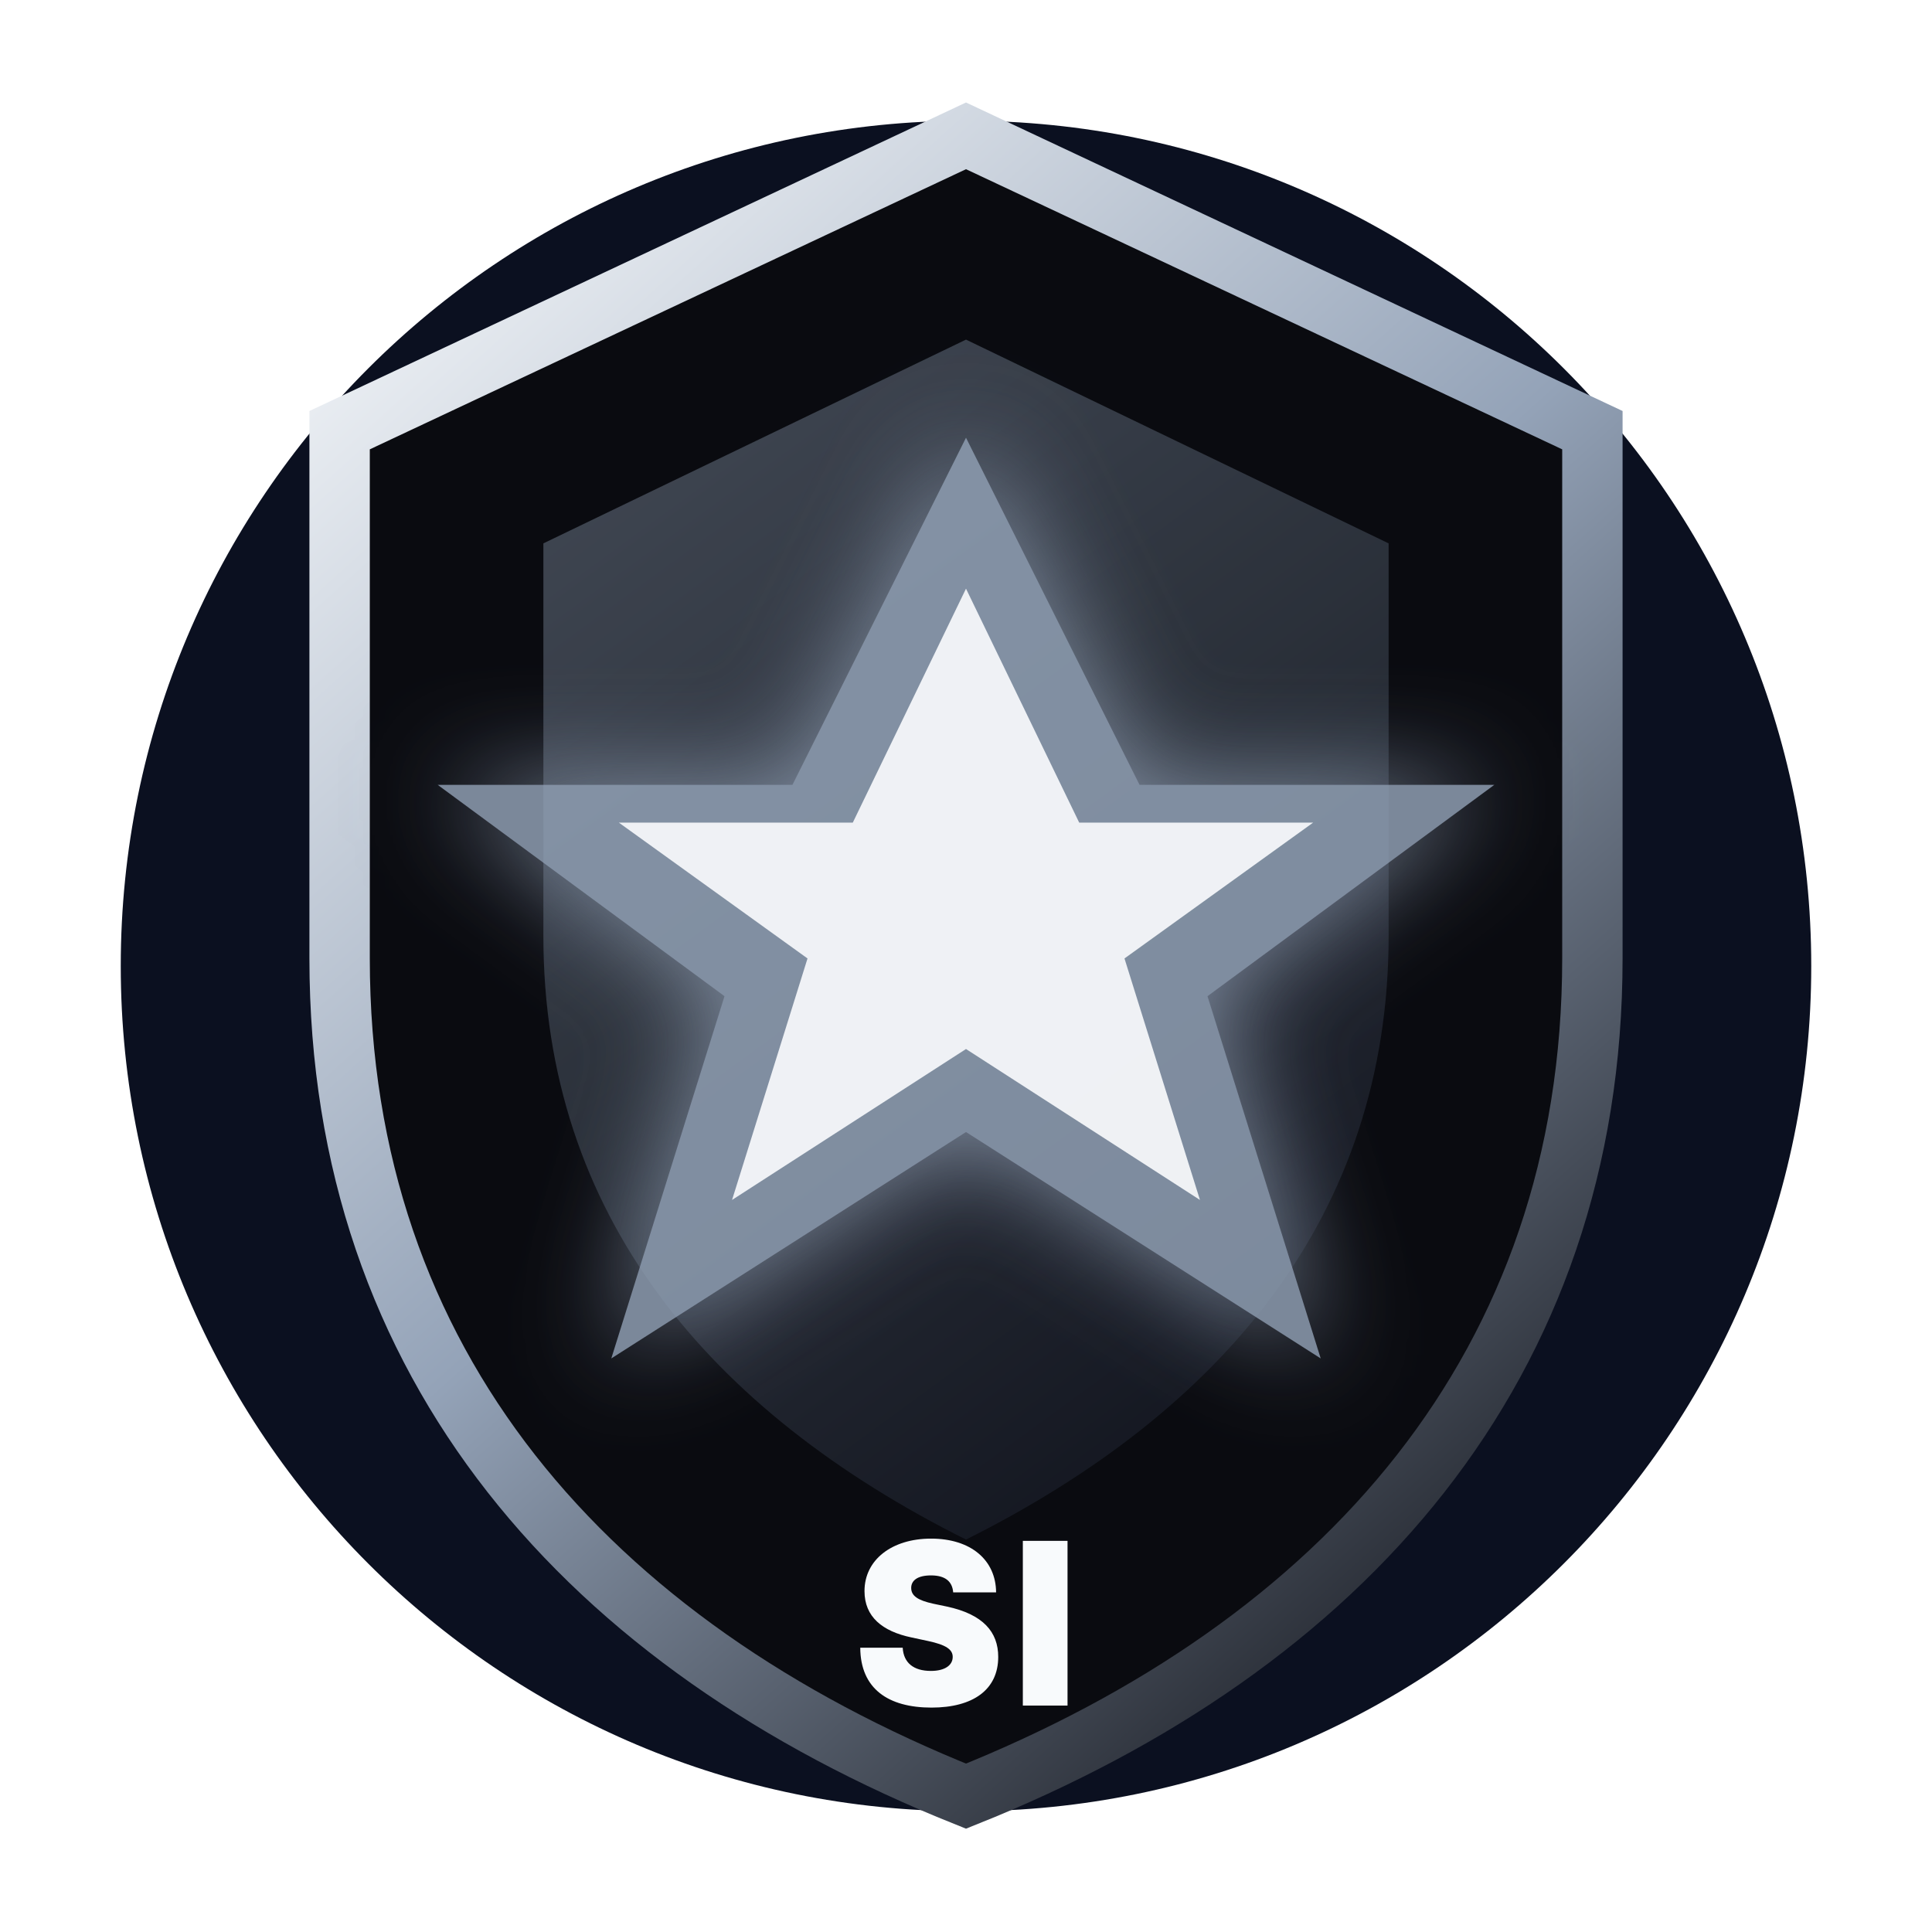
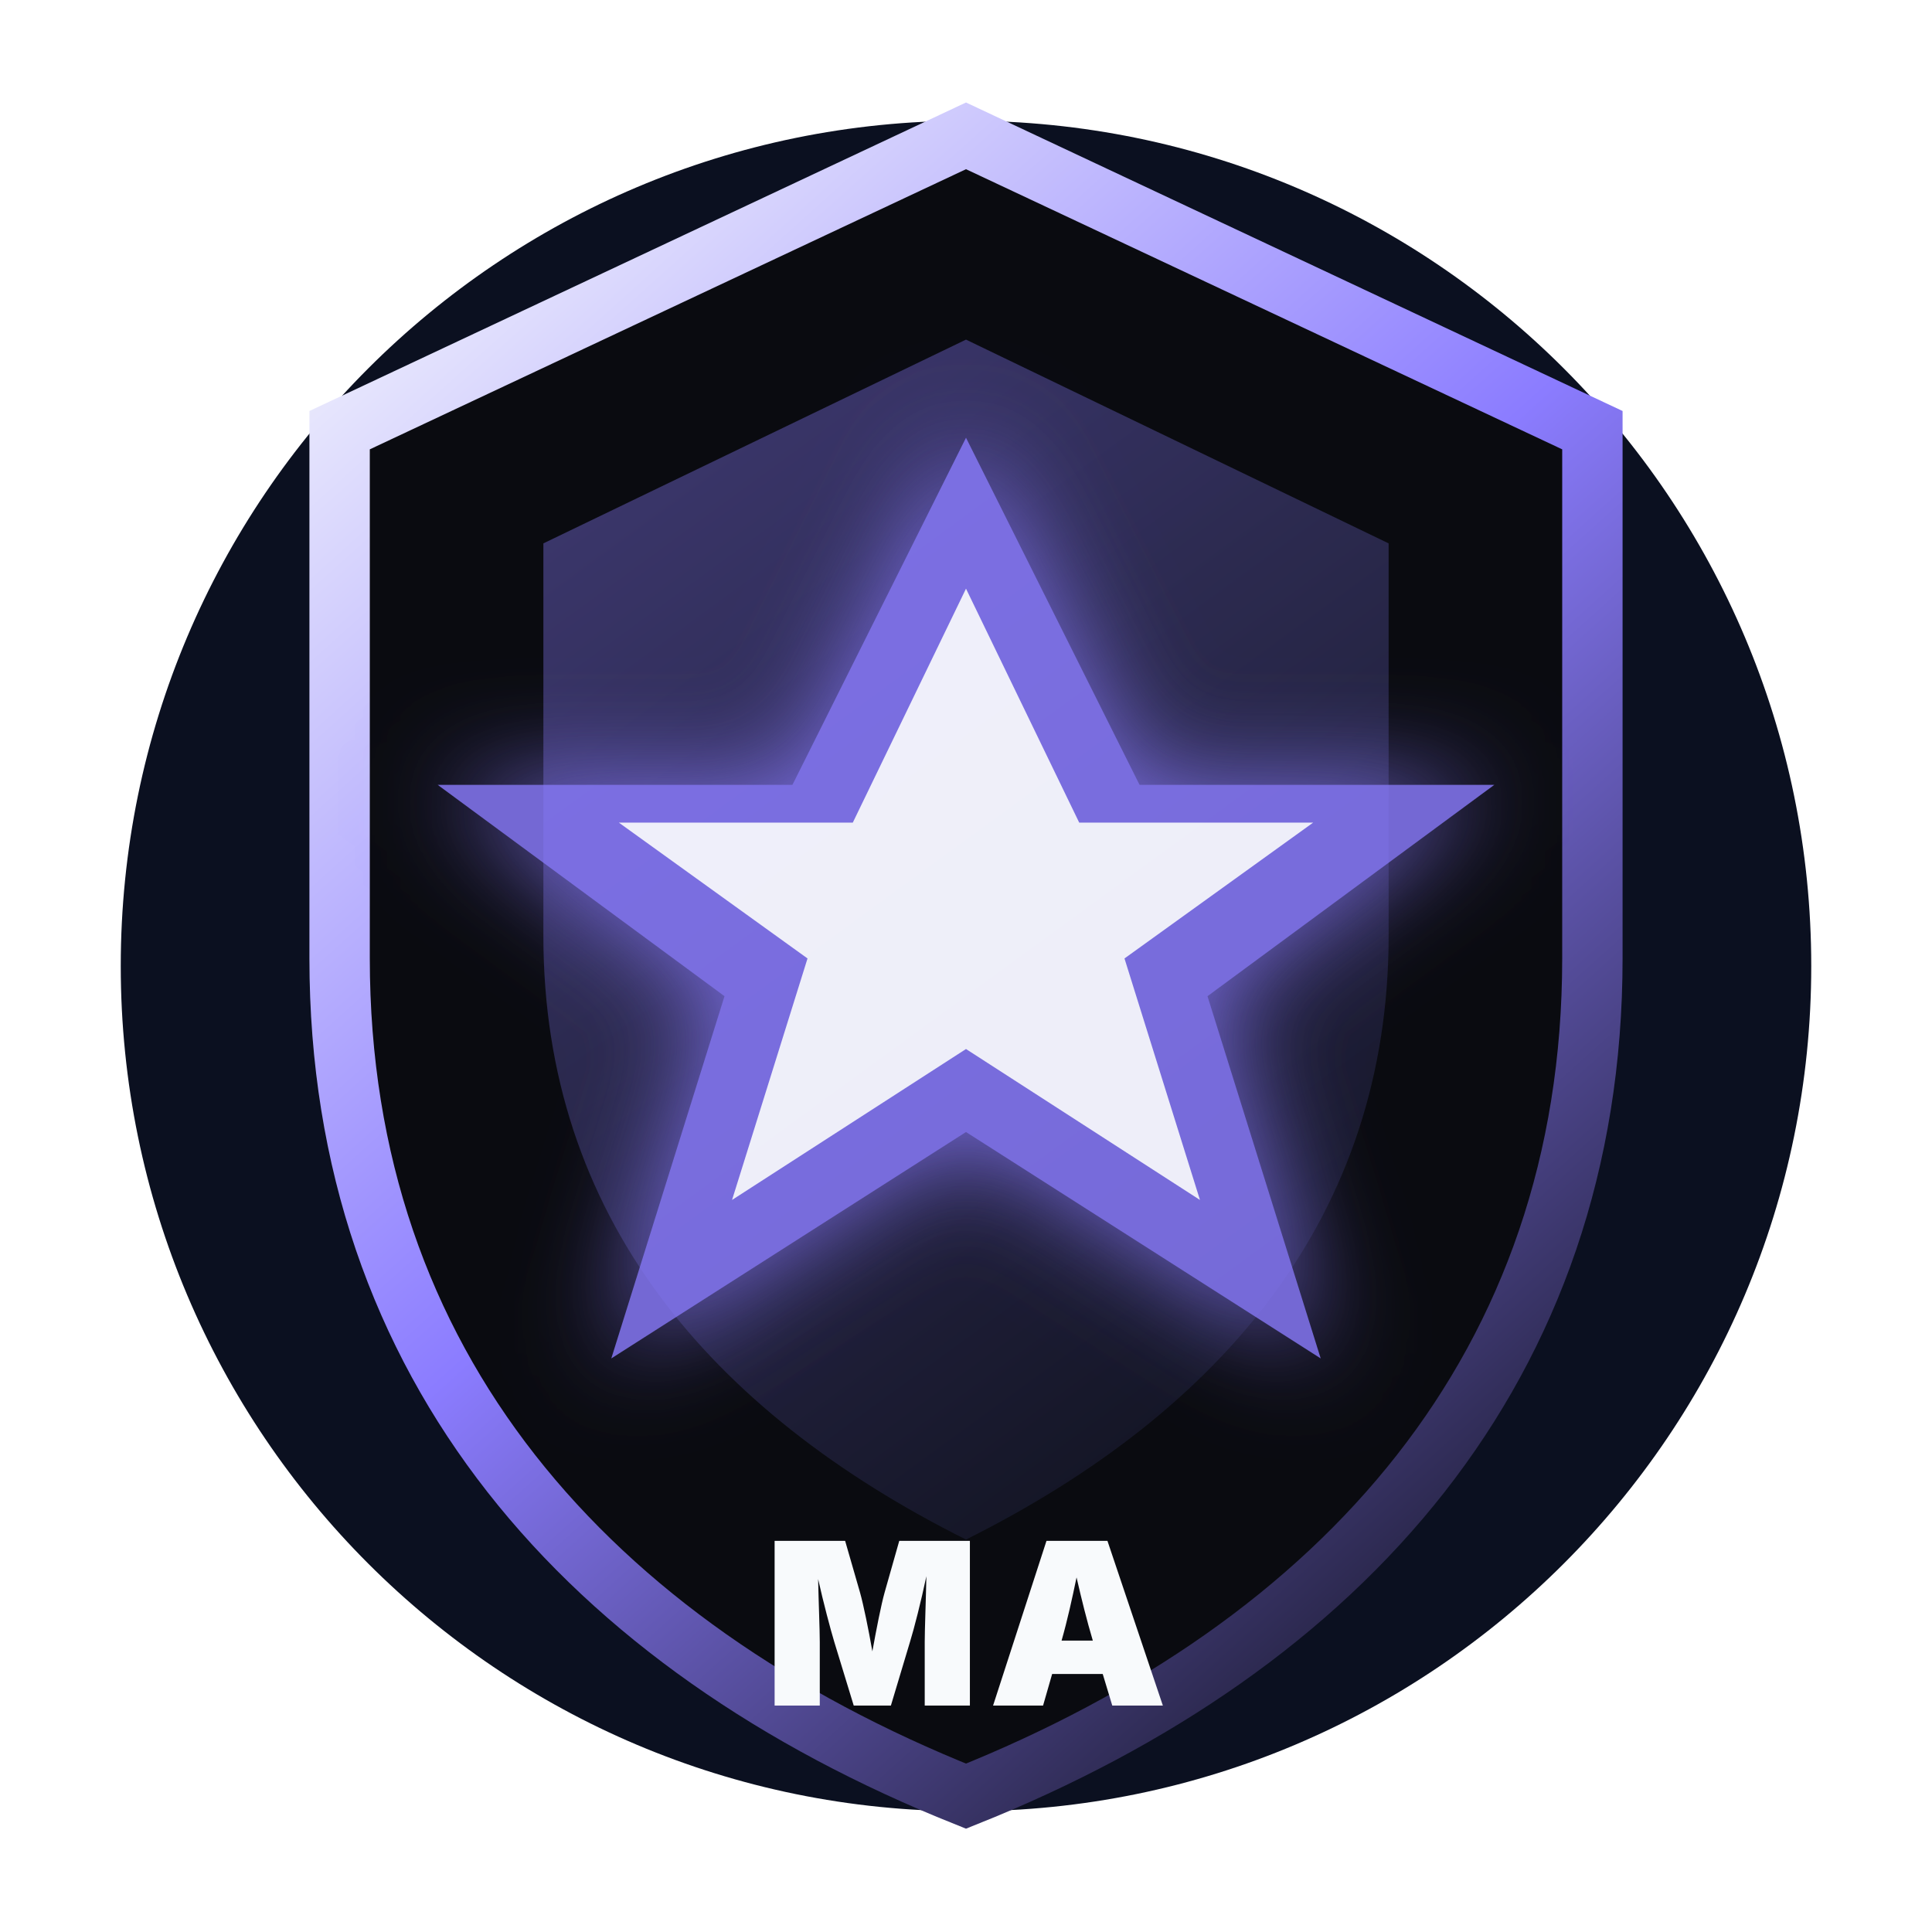
- <svg xmlns="http://www.w3.org/2000/svg" viewBox="0 0 256 256" role="img" aria-label="Silver rank medal">
+ <svg xmlns="http://www.w3.org/2000/svg" viewBox="0 0 256 256" role="img" aria-label="Master rank medal">
  <defs>
    <linearGradient id="g" x1="40" y1="28" x2="218" y2="226" gradientUnits="userSpaceOnUse">
      <stop offset="0" stop-color="#F8FAFC" />
-       <stop offset="0.48" stop-color="#94A3B8" />
+       <stop offset="0.48" stop-color="#8B7CFF" />
      <stop offset="1" stop-color="#0A0B10" />
    </linearGradient>
    <linearGradient id="core" x1="74" y1="54" x2="182" y2="202" gradientUnits="userSpaceOnUse">
-       <stop offset="0" stop-color="#94A3B8" stop-opacity=".95" />
+       <stop offset="0" stop-color="#8B7CFF" stop-opacity=".95" />
      <stop offset="1" stop-color="#111827" />
    </linearGradient>
    <filter id="glow" x="-45%" y="-45%" width="190%" height="190%">
      <feGaussianBlur stdDeviation="7" result="b" />
      <feMerge>
        <feMergeNode in="b" />
        <feMergeNode in="SourceGraphic" />
      </feMerge>
    </filter>
  </defs>
  <circle cx="128" cy="128" r="112" fill="#0B1020" />
  <path d="M128 18 211 57v70c0 54-33 91-83 111-50-20-83-57-83-111V57l83-39Z" fill="#0A0B10" stroke="url(#g)" stroke-width="8" />
  <path d="M128 45 184 72v52c0 37-22 63-56 80-34-17-56-43-56-80V72l56-27Z" fill="url(#core)" opacity=".42" />
-   <path d="M128 58 151 104h47l-38 28 15 48-47-30-47 30 15-48-38-28h47l23-46Z" fill="#94A3B8" opacity=".82" filter="url(#glow)" />
+   <path d="M128 58 151 104h47l-38 28 15 48-47-30-47 30 15-48-38-28h47l23-46Z" fill="#8B7CFF" opacity=".82" filter="url(#glow)" />
  <path d="M128 78 143 109h31l-25 18 10 32-31-20-31 20 10-32-25-18h31l15-31Z" fill="#F8FAFC" opacity=".92" />
-   <text x="128" y="226" text-anchor="middle" font-family="Inter, Arial, sans-serif" font-size="30" font-weight="900" fill="#F8FAFC" letter-spacing="1">SI</text>
+   <text x="128" y="226" text-anchor="middle" font-family="Inter, Arial, sans-serif" font-size="30" font-weight="900" fill="#F8FAFC" letter-spacing="1">MA</text>
</svg>
